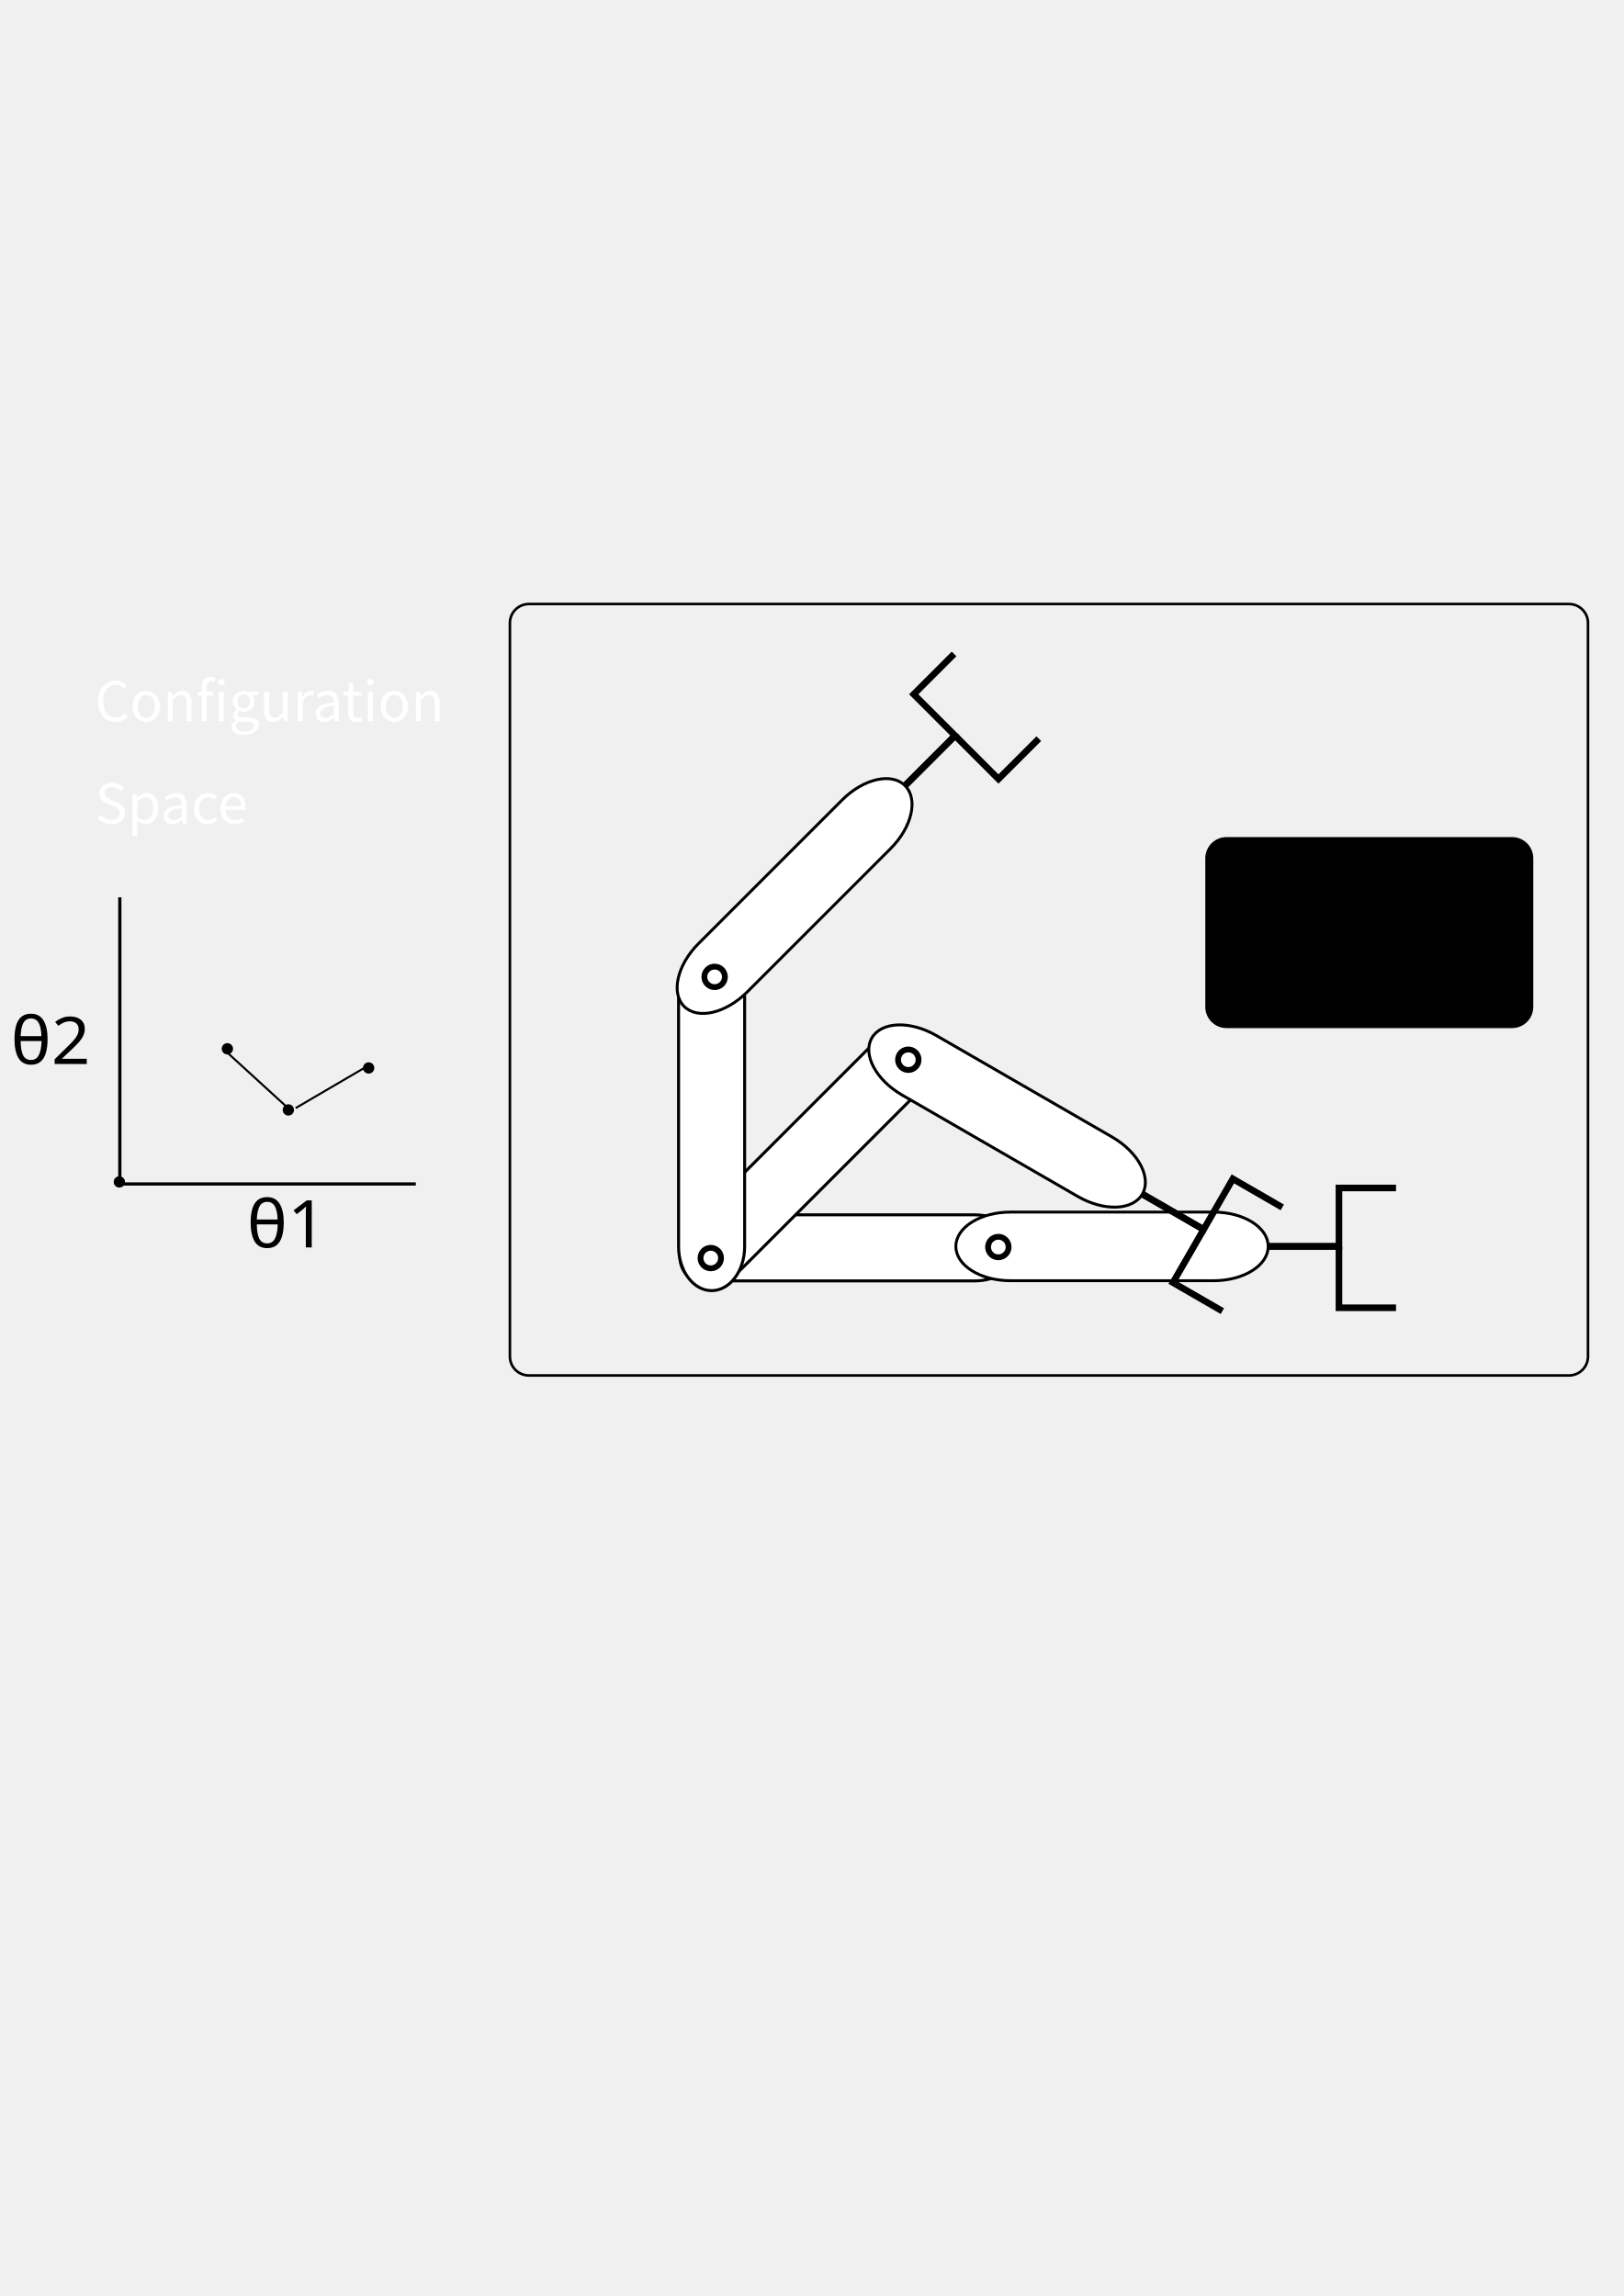
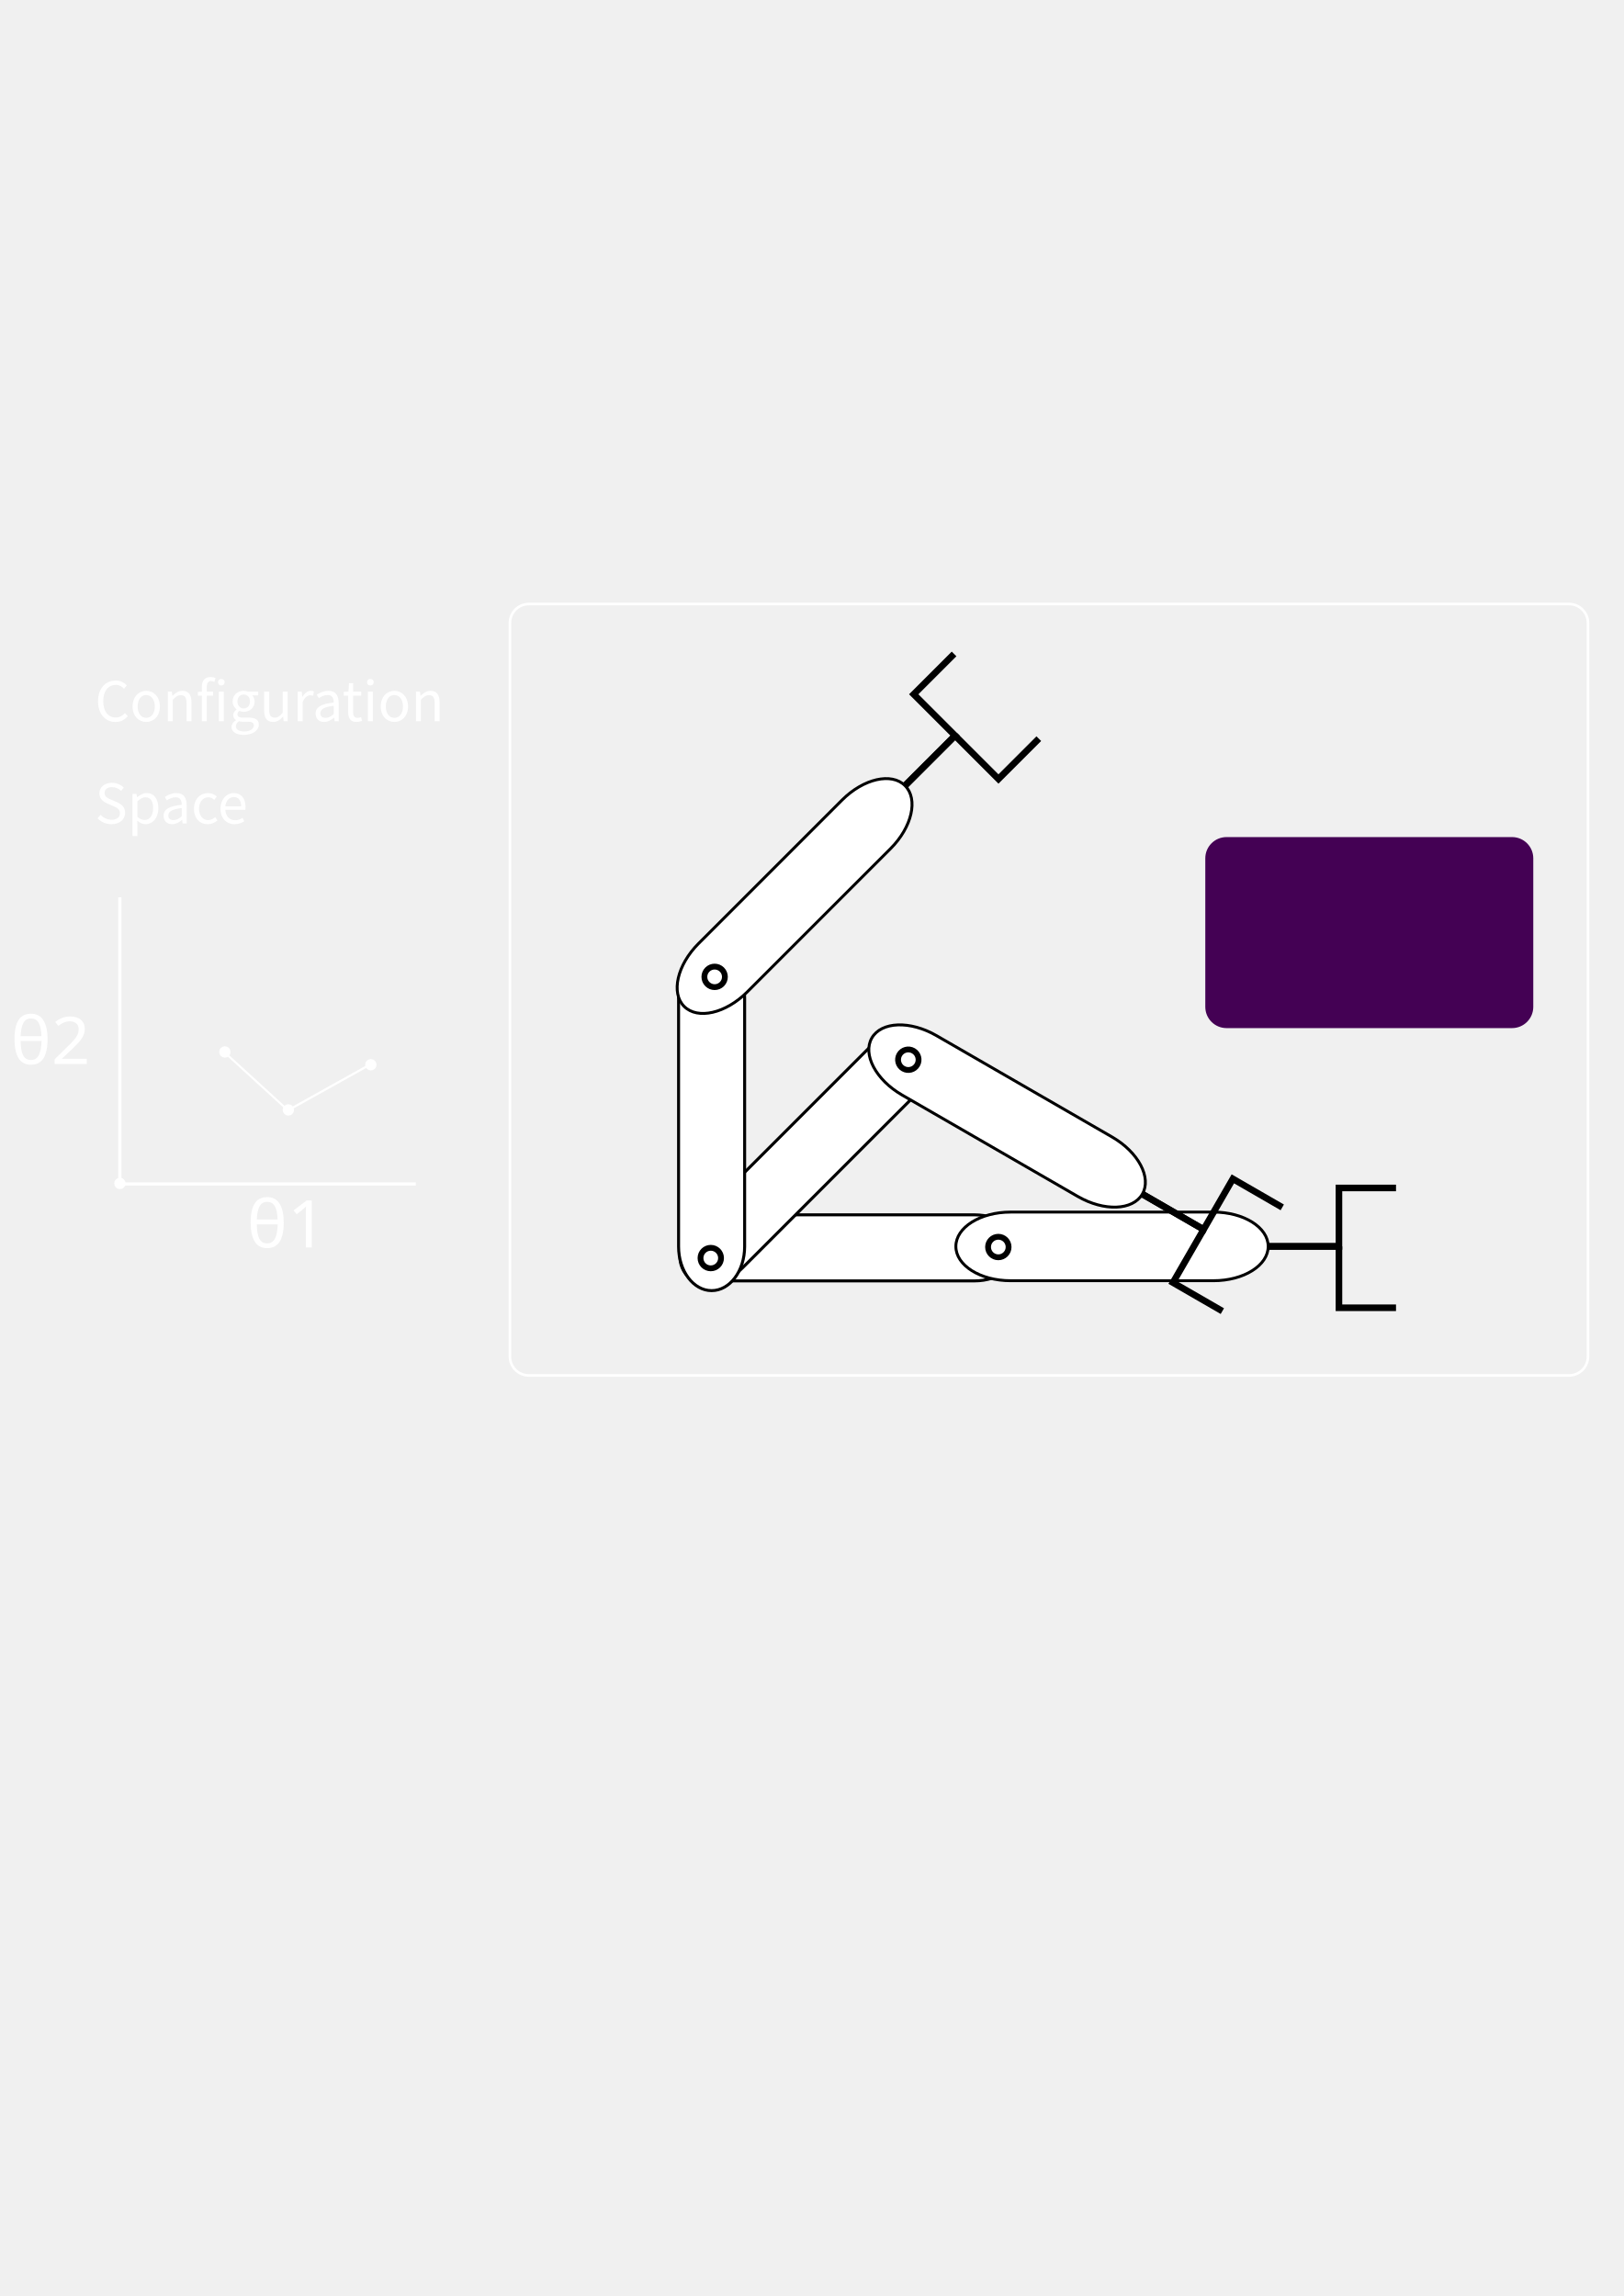
<svg xmlns="http://www.w3.org/2000/svg" width="210mm" height="297mm" viewBox="0 0 210 297" version="1.1" id="svg8">
  <defs id="defs2" />
  <g id="layer1">
-     <path style="fill:none;stroke:#000000;stroke-width:0.415px;stroke-linecap:butt;stroke-linejoin:miter;stroke-opacity:1" d="M 53.778,153.152 H 15.498 v -37.086" id="path4563" />
-     <circle style="fill:#000000;fill-opacity:1;stroke:#000000;stroke-width:0.826;stroke-linecap:round;stroke-miterlimit:4;stroke-dasharray:none;stroke-opacity:1" id="path4565" cx="15.435" cy="152.887" r="0.325" />
-     <rect style="fill:#000000;fill-opacity:1;stroke:#000000;stroke-width:0.826;stroke-linecap:round;stroke-miterlimit:4;stroke-dasharray:none;stroke-opacity:1" id="rect4567" width="41.593" height="23.883" x="156.299" y="108.694" ry="2.331" />
-     <rect style="fill:none;fill-opacity:1;stroke:#000000;stroke-width:0.335;stroke-linecap:round;stroke-miterlimit:4;stroke-dasharray:none;stroke-opacity:1" id="rect4569" width="139.432" height="99.79" x="65.949" y="78.133" ry="2.455" />
+     <path style="fill:none;stroke:#ffffff;stroke-width:0.415px;stroke-linecap:butt;stroke-linejoin:miter;stroke-opacity:1" d="M 53.778,153.152 H 15.498 v -37.086" id="path4563" />
+     <circle style="fill:#ffffff;fill-opacity:1;stroke:#ffffff;stroke-width:0.826;stroke-linecap:round;stroke-miterlimit:4;stroke-dasharray:none;stroke-opacity:1" id="path4565" cx="15.508" cy="153.085" r="0.325" />
+     <rect style="fill:#440154;fill-opacity:1;stroke:#440154;stroke-width:0.826;stroke-linecap:round;stroke-miterlimit:4;stroke-dasharray:none;stroke-opacity:1" id="rect4567" width="41.593" height="23.883" x="156.299" y="108.694" ry="2.331" />
+     <rect style="fill:none;fill-opacity:1;stroke:#ffffff;stroke-width:0.335;stroke-linecap:round;stroke-miterlimit:4;stroke-dasharray:none;stroke-opacity:1" id="rect4569" width="139.432" height="99.79" x="65.949" y="78.133" ry="2.455" />
    <g id="g4741">
      <rect transform="rotate(90)" ry="5.7" y="-131.756" x="157.146" height="43.57" width="8.544" id="rect4506" style="fill:#ffffff;fill-opacity:1;stroke:#000000;stroke-width:0.386;stroke-linecap:round;stroke-miterlimit:4;stroke-dasharray:none;stroke-opacity:1" />
      <g id="g4673">
        <path style="fill:#ffffff;fill-opacity:1;stroke:#000000;stroke-width:0.376;stroke-linecap:round;stroke-miterlimit:4;stroke-dasharray:none;stroke-opacity:1" d="m 164.021,161.229 c 0,2.459 -3.158,4.439 -7.081,4.439 h -26.234 c -3.923,0 -7.081,-1.98 -7.081,-4.439 0,-2.459 3.158,-4.439 7.081,-4.439 h 26.234 c 3.923,0 7.081,1.98 7.081,4.439 z" id="rect3699" />
        <path style="fill:none;fill-opacity:1;stroke:#000000;stroke-width:0.853;stroke-linecap:butt;stroke-linejoin:miter;stroke-miterlimit:4;stroke-dasharray:none;stroke-opacity:1" d="m 164.021,161.229 h 9.151 v -7.56 h 7.38" id="path4510" />
        <path style="fill:none;fill-opacity:1;stroke:#000000;stroke-width:0.853;stroke-linecap:butt;stroke-linejoin:miter;stroke-miterlimit:4;stroke-dasharray:none;stroke-opacity:1" d="m 173.172,161.229 h -9.151 z" id="path4512" />
        <path style="fill:none;fill-opacity:1;stroke:#000000;stroke-width:0.853;stroke-linecap:butt;stroke-linejoin:miter;stroke-miterlimit:4;stroke-dasharray:none;stroke-opacity:1" d="m 173.172,161.229 v 7.938 h 7.38" id="path4514" />
        <ellipse style="fill:#ffffff;fill-opacity:1;stroke:#000000;stroke-width:0.753;stroke-linecap:round;stroke-miterlimit:4;stroke-dasharray:none;stroke-opacity:1" id="path4559" cx="129.117" cy="161.31" rx="1.328" ry="1.328" />
      </g>
    </g>
    <ellipse ry="1.328" rx="1.328" cy="161.31" cx="92.561" id="ellipse4599" style="fill:#ffffff;fill-opacity:1;stroke:#000000;stroke-width:0.753;stroke-linecap:round;stroke-miterlimit:4;stroke-dasharray:none;stroke-opacity:1" />
    <text xml:space="preserve" style="font-style:normal;font-weight:normal;font-size:10.583px;line-height:1.25;font-family:sans-serif;letter-spacing:0px;word-spacing:0px;fill:#000000;fill-opacity:1;stroke:none;stroke-width:0.265" x="10.723" y="109.344" id="text4603">
      <tspan id="tspan4601" x="10.723" y="118.708" style="stroke-width:0.265" />
    </text>
    <g id="g4611">
      <text id="text4607" y="109.182" x="10.236" style="font-style:normal;font-weight:normal;font-size:10.583px;line-height:1.25;font-family:sans-serif;letter-spacing:0px;word-spacing:0px;fill:#000000;fill-opacity:1;stroke:none;stroke-width:0.265" xml:space="preserve">
        <tspan style="stroke-width:0.265" y="118.545" x="10.236" id="tspan4605" />
      </text>
    </g>
-     <text xml:space="preserve" style="font-style:normal;font-weight:normal;font-size:8.653px;line-height:1.25;font-family:sans-serif;letter-spacing:0px;word-spacing:0px;fill:#000000;fill-opacity:1;stroke:none;stroke-width:0.216" x="31.368" y="164.312" id="text4615" transform="scale(1.018303,0.9820258)">
-       <tspan id="tspan4613" x="31.368" y="164.312" style="stroke-width:0.216">θ1</tspan>
+     <text xml:space="preserve" style="font-style:normal;font-weight:normal;font-size:8.653px;line-height:1.25;font-family:sans-serif;letter-spacing:0px;word-spacing:0px;fill:#ffffff;fill-opacity:1;stroke:none;stroke-width:0.216;" x="31.368" y="164.312" id="text4615" transform="scale(1.018303,0.9820258)">
+       <tspan id="tspan4613" x="31.368" y="164.312" style="stroke-width:0.216;fill:#ffffff;fill-opacity:1;">θ1</tspan>
    </text>
-     <text transform="scale(1.018303,0.9820258)" id="text4631" y="140.157" x="1.372" style="font-style:normal;font-weight:normal;font-size:8.653px;line-height:1.25;font-family:sans-serif;letter-spacing:0px;word-spacing:0px;fill:#000000;fill-opacity:1;stroke:none;stroke-width:0.216" xml:space="preserve">
-       <tspan style="stroke-width:0.216" y="140.157" x="1.372" id="tspan4629">θ2</tspan>
+     <text transform="scale(1.018303,0.9820258)" id="text4631" y="140.157" x="1.372" style="font-style:normal;font-weight:normal;font-size:8.653px;line-height:1.25;font-family:sans-serif;letter-spacing:0px;word-spacing:0px;fill:#ffffff;fill-opacity:1;stroke:none;stroke-width:0.216;" xml:space="preserve">
+       <tspan style="stroke-width:0.216;fill:#ffffff;fill-opacity:1;" y="140.157" x="1.372" id="tspan4629">θ2</tspan>
    </text>
-     <circle r="0.325" cy="135.665" cx="29.408" id="circle4685" style="fill:#000000;fill-opacity:1;stroke:#000000;stroke-width:0.826;stroke-linecap:round;stroke-miterlimit:4;stroke-dasharray:none;stroke-opacity:1" />
+     <circle r="0.325" cy="136.078" cx="29.083" id="circle4685" style="fill:#ffffff;fill-opacity:1;stroke:#ffffff;stroke-width:0.826;stroke-linecap:round;stroke-miterlimit:4;stroke-dasharray:none;stroke-opacity:1" />
    <g id="g4723" transform="rotate(-15,94.23884,163.5398)">
      <rect style="fill:#ffffff;fill-opacity:1;stroke:#000000;stroke-width:0.386;stroke-linecap:round;stroke-miterlimit:4;stroke-dasharray:none;stroke-opacity:1" id="rect4687" width="8.544" height="43.57" x="181.801" y="-38.587" ry="5.7" transform="rotate(60)" />
      <ellipse transform="rotate(-30)" ry="1.328" rx="1.328" cy="185.965" cx="-0.608" id="ellipse4701" style="fill:#ffffff;fill-opacity:1;stroke:#000000;stroke-width:0.753;stroke-linecap:round;stroke-miterlimit:4;stroke-dasharray:none;stroke-opacity:1" />
    </g>
    <g id="g4699" transform="rotate(30,168.5095,127.473)">
      <path style="fill:#ffffff;fill-opacity:1;stroke:#000000;stroke-width:0.376;stroke-linecap:round;stroke-miterlimit:4;stroke-dasharray:none;stroke-opacity:1" d="m 164.021,161.229 c 0,2.459 -3.158,4.439 -7.081,4.439 h -26.234 c -3.923,0 -7.081,-1.98 -7.081,-4.439 0,-2.459 3.158,-4.439 7.081,-4.439 h 26.234 c 3.923,0 7.081,1.98 7.081,4.439 z" id="path4689" />
      <path style="fill:none;fill-opacity:1;stroke:#000000;stroke-width:0.853;stroke-linecap:butt;stroke-linejoin:miter;stroke-miterlimit:4;stroke-dasharray:none;stroke-opacity:1" d="m 164.021,161.229 h 9.151 v -7.56 h 7.38" id="path4691" />
      <path style="fill:none;fill-opacity:1;stroke:#000000;stroke-width:0.853;stroke-linecap:butt;stroke-linejoin:miter;stroke-miterlimit:4;stroke-dasharray:none;stroke-opacity:1" d="m 173.172,161.229 h -9.151 z" id="path4693" />
      <path style="fill:none;fill-opacity:1;stroke:#000000;stroke-width:0.853;stroke-linecap:butt;stroke-linejoin:miter;stroke-miterlimit:4;stroke-dasharray:none;stroke-opacity:1" d="m 173.172,161.229 v 7.938 h 7.38" id="path4695" />
      <ellipse style="fill:#ffffff;fill-opacity:1;stroke:#000000;stroke-width:0.753;stroke-linecap:round;stroke-miterlimit:4;stroke-dasharray:none;stroke-opacity:1" id="ellipse4697" cx="129.117" cy="161.31" rx="1.328" ry="1.328" />
    </g>
    <g id="g4782" transform="rotate(-45,110.5502,151.1927)">
      <rect style="fill:#ffffff;fill-opacity:1;stroke:#000000;stroke-width:0.386;stroke-linecap:round;stroke-miterlimit:4;stroke-dasharray:none;stroke-opacity:1" id="rect4743" width="8.544" height="43.57" x="162.293" y="0.926" ry="5.7" transform="rotate(45)" />
      <ellipse ry="1.328" rx="1.328" cy="166.457" cx="-40.284" id="ellipse4771" style="fill:#ffffff;fill-opacity:1;stroke:#000000;stroke-width:0.753;stroke-linecap:round;stroke-miterlimit:4;stroke-dasharray:none;stroke-opacity:1" transform="rotate(-45)" />
    </g>
    <g id="g4778" transform="translate(-22.75469,6.139488)">
      <path style="fill:#ffffff;fill-opacity:1;stroke:#000000;stroke-width:0.376;stroke-linecap:round;stroke-miterlimit:4;stroke-dasharray:none;stroke-opacity:1" d="m 139.805,95.485 c 1.739,1.739 0.906,5.372 -1.868,8.146 l -18.55,18.55 c -2.774,2.774 -6.407,3.607 -8.146,1.868 -1.739,-1.739 -0.906,-5.372 1.868,-8.146 l 18.55,-18.55 c 2.774,-2.774 6.407,-3.607 8.146,-1.868 z" id="path4745" />
      <path style="fill:none;fill-opacity:1;stroke:#000000;stroke-width:0.853;stroke-linecap:butt;stroke-linejoin:miter;stroke-miterlimit:4;stroke-dasharray:none;stroke-opacity:1" d="m 139.805,95.485 6.47,-6.47 -5.345,-5.345 5.218,-5.218" id="path4747" />
      <path style="fill:none;fill-opacity:1;stroke:#000000;stroke-width:0.853;stroke-linecap:butt;stroke-linejoin:miter;stroke-miterlimit:4;stroke-dasharray:none;stroke-opacity:1" d="m 146.276,89.015 -6.47,6.47 z" id="path4749" />
      <path style="fill:none;fill-opacity:1;stroke:#000000;stroke-width:0.853;stroke-linecap:butt;stroke-linejoin:miter;stroke-miterlimit:4;stroke-dasharray:none;stroke-opacity:1" d="m 146.276,89.015 5.613,5.613 5.218,-5.218" id="path4751" />
      <ellipse transform="rotate(-45)" style="fill:#ffffff;fill-opacity:1;stroke:#000000;stroke-width:0.753;stroke-linecap:round;stroke-miterlimit:4;stroke-dasharray:none;stroke-opacity:1" id="ellipse4753" cx="-3.565" cy="166.457" rx="1.328" ry="1.328" />
    </g>
-     <circle r="0.325" cy="143.574" cx="37.294" id="circle4685-3" style="fill:#000000;fill-opacity:1;stroke:#000000;stroke-width:0.826;stroke-linecap:round;stroke-miterlimit:4;stroke-dasharray:none;stroke-opacity:1" />
-     <circle style="fill:#000000;fill-opacity:1;stroke:#000000;stroke-width:0.826;stroke-linecap:round;stroke-miterlimit:4;stroke-dasharray:none;stroke-opacity:1" id="circle4819" cx="47.68" cy="138.145" r="0.325" />
-     <path style="fill:none;stroke:#000000;stroke-width:0.265px;stroke-linecap:butt;stroke-linejoin:miter;stroke-opacity:1" d="m 29.505,136.256 8.261,7.553" id="path4821" />
-     <path style="fill:none;stroke:#000000;stroke-width:0.265px;stroke-linecap:butt;stroke-linejoin:miter;stroke-opacity:1" d="m 47.916,137.673 -9.678,5.665" id="path4823" />
+     <circle r="0.325" cy="143.574" cx="37.294" id="circle4685-3" style="fill:#ffffff;fill-opacity:1;stroke:#ffffff;stroke-width:0.826;stroke-linecap:round;stroke-miterlimit:4;stroke-dasharray:none;stroke-opacity:1" />
+     <circle style="fill:#ffffff;fill-opacity:1;stroke:#ffffff;stroke-width:0.826;stroke-linecap:round;stroke-miterlimit:4;stroke-dasharray:none;stroke-opacity:1" id="circle4819" cx="47.96" cy="137.732" r="0.325" />
+     <path style="fill:none;stroke:#ffffff;stroke-width:0.265px;stroke-linecap:butt;stroke-linejoin:miter;stroke-opacity:1" d="m 28.959,136.05 8.261,7.553" id="path4821" />
+     <path style="fill:none;stroke:#ffffff;stroke-width:0.283px;stroke-linecap:butt;stroke-linejoin:miter;stroke-opacity:1" d="m 47.912,137.68 -10.614,5.916" id="path4823" />
    <text xml:space="preserve" style="font-style:normal;font-weight:normal;font-size:10.583px;line-height:1.25;font-family:sans-serif;letter-spacing:0px;word-spacing:0px;fill:#000000;fill-opacity:1;stroke:none;stroke-width:0.265" x="12.274" y="93.297" id="text868">
      <tspan id="tspan866" x="12.274" y="93.297" style="font-style:normal;font-variant:normal;font-weight:normal;font-stretch:normal;font-size:7.056px;font-family:'Noto Sans CJK JP';-inkscape-font-specification:'Noto Sans CJK JP, Normal';font-variant-ligatures:normal;font-variant-caps:normal;font-variant-numeric:normal;font-feature-settings:normal;text-align:start;writing-mode:lr-tb;text-anchor:start;fill:#ffffff;fill-opacity:1;stroke-width:0.265">Configuration</tspan>
      <tspan x="12.274" y="106.526" style="font-style:normal;font-variant:normal;font-weight:normal;font-stretch:normal;font-size:7.056px;font-family:'Noto Sans CJK JP';-inkscape-font-specification:'Noto Sans CJK JP, Normal';font-variant-ligatures:normal;font-variant-caps:normal;font-variant-numeric:normal;font-feature-settings:normal;text-align:start;writing-mode:lr-tb;text-anchor:start;fill:#ffffff;fill-opacity:1;stroke-width:0.265" id="tspan870">Space</tspan>
    </text>
  </g>
</svg>
